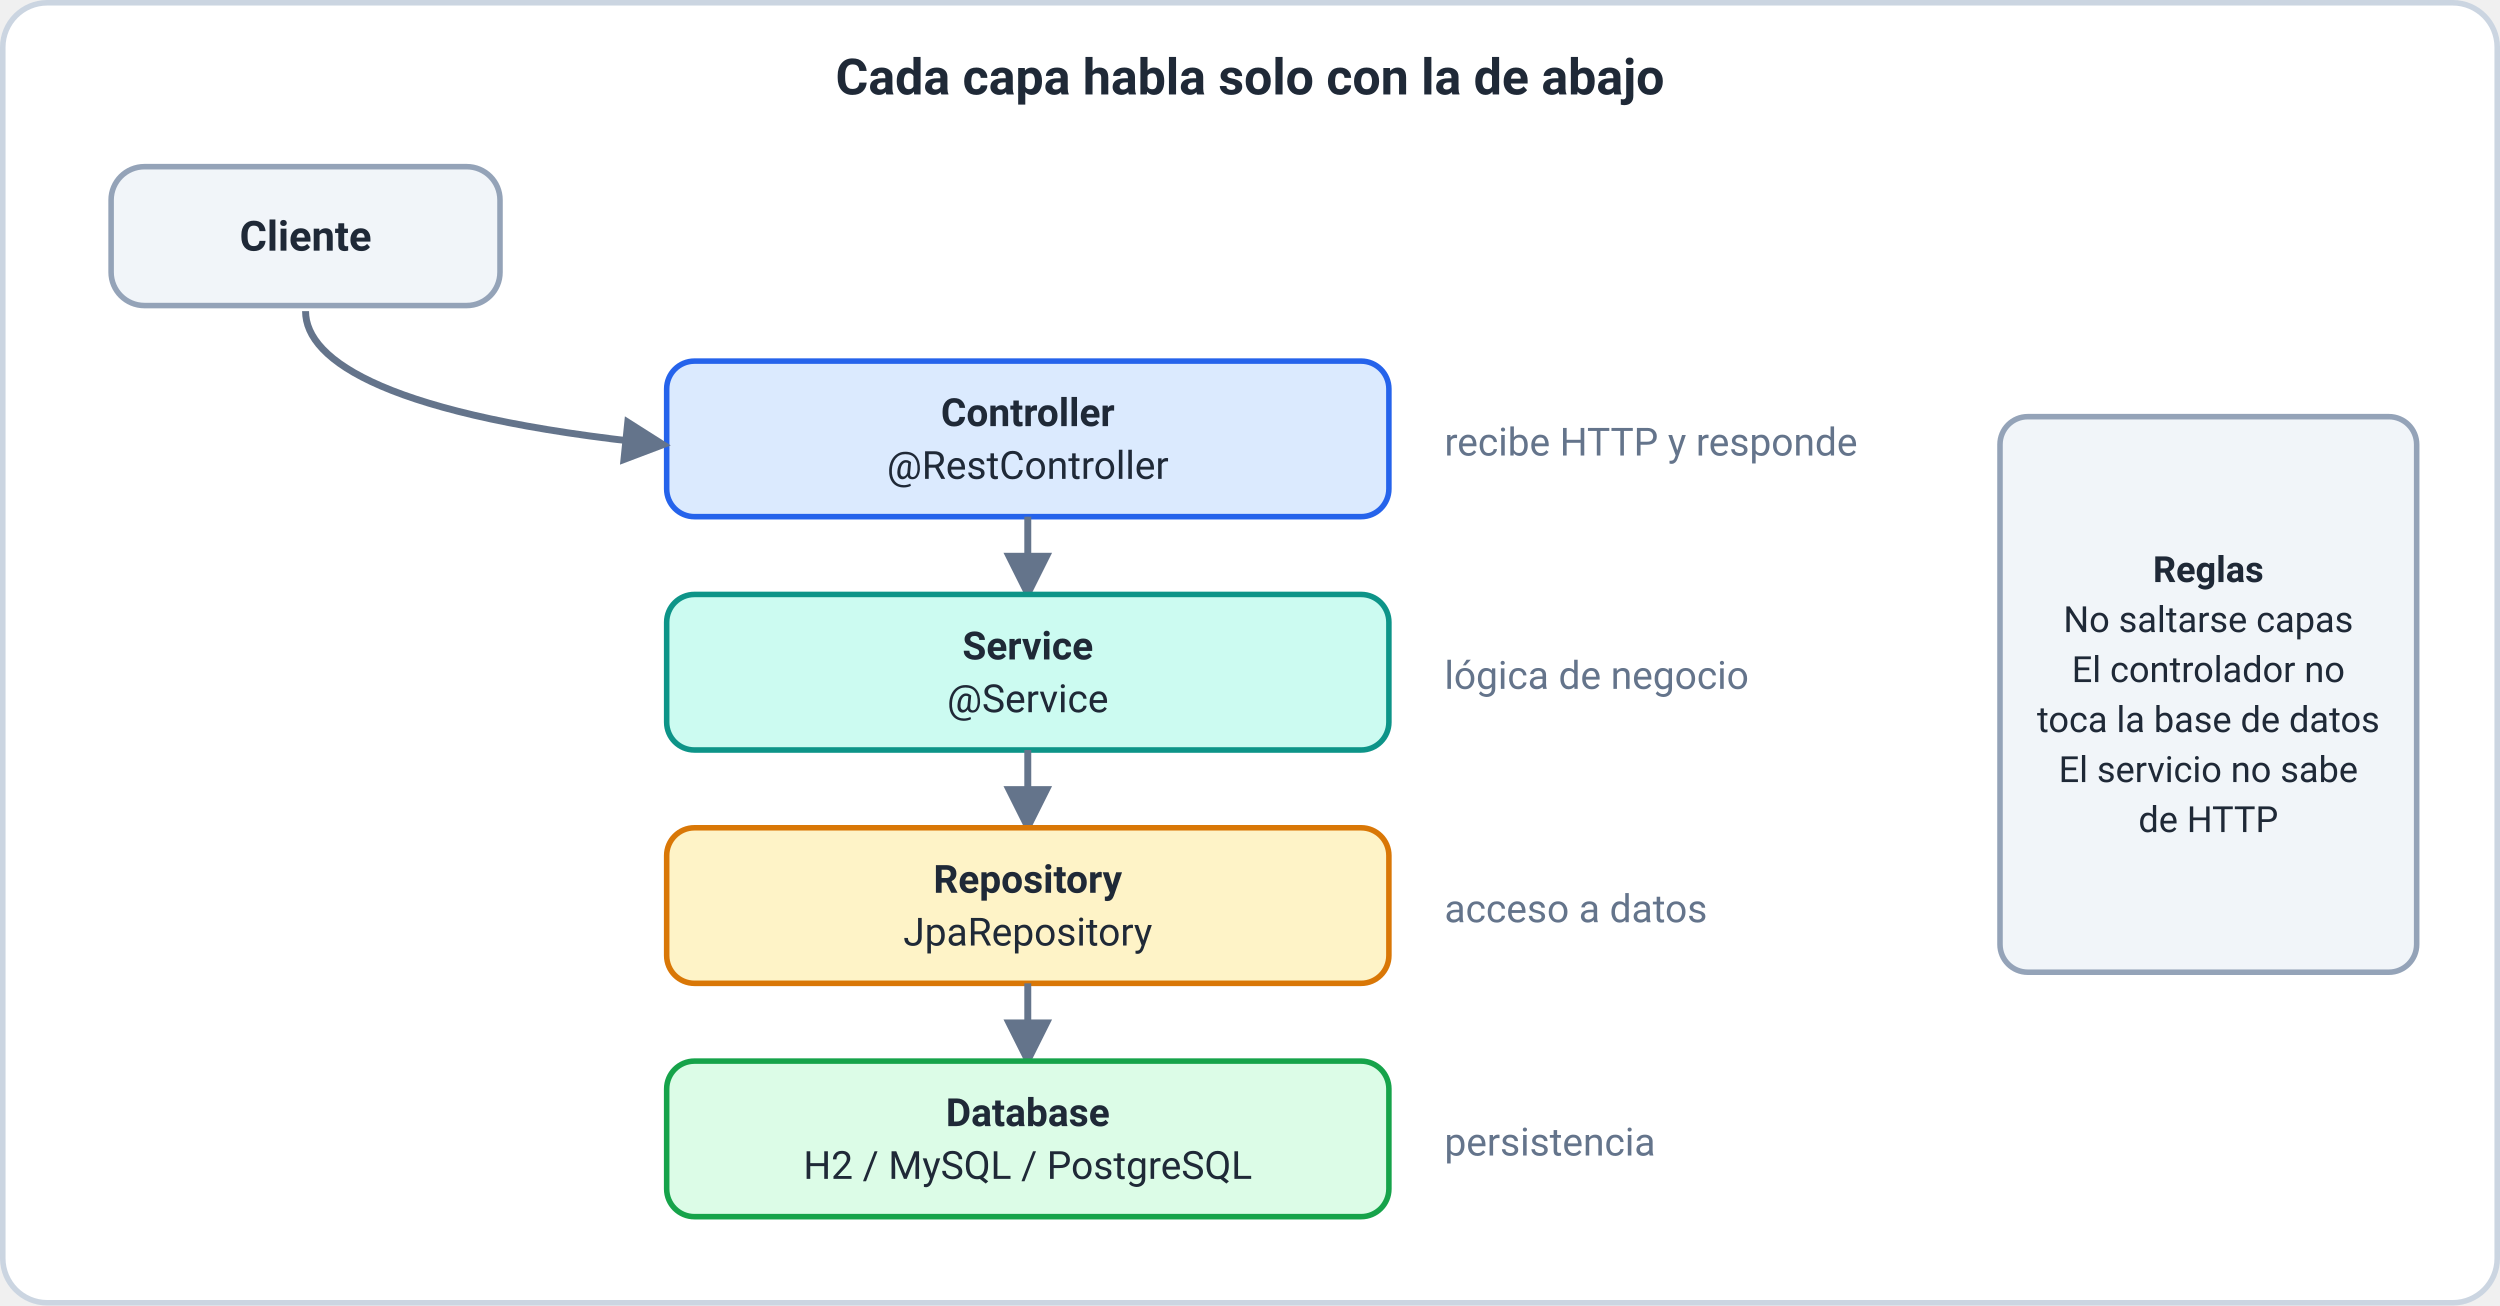
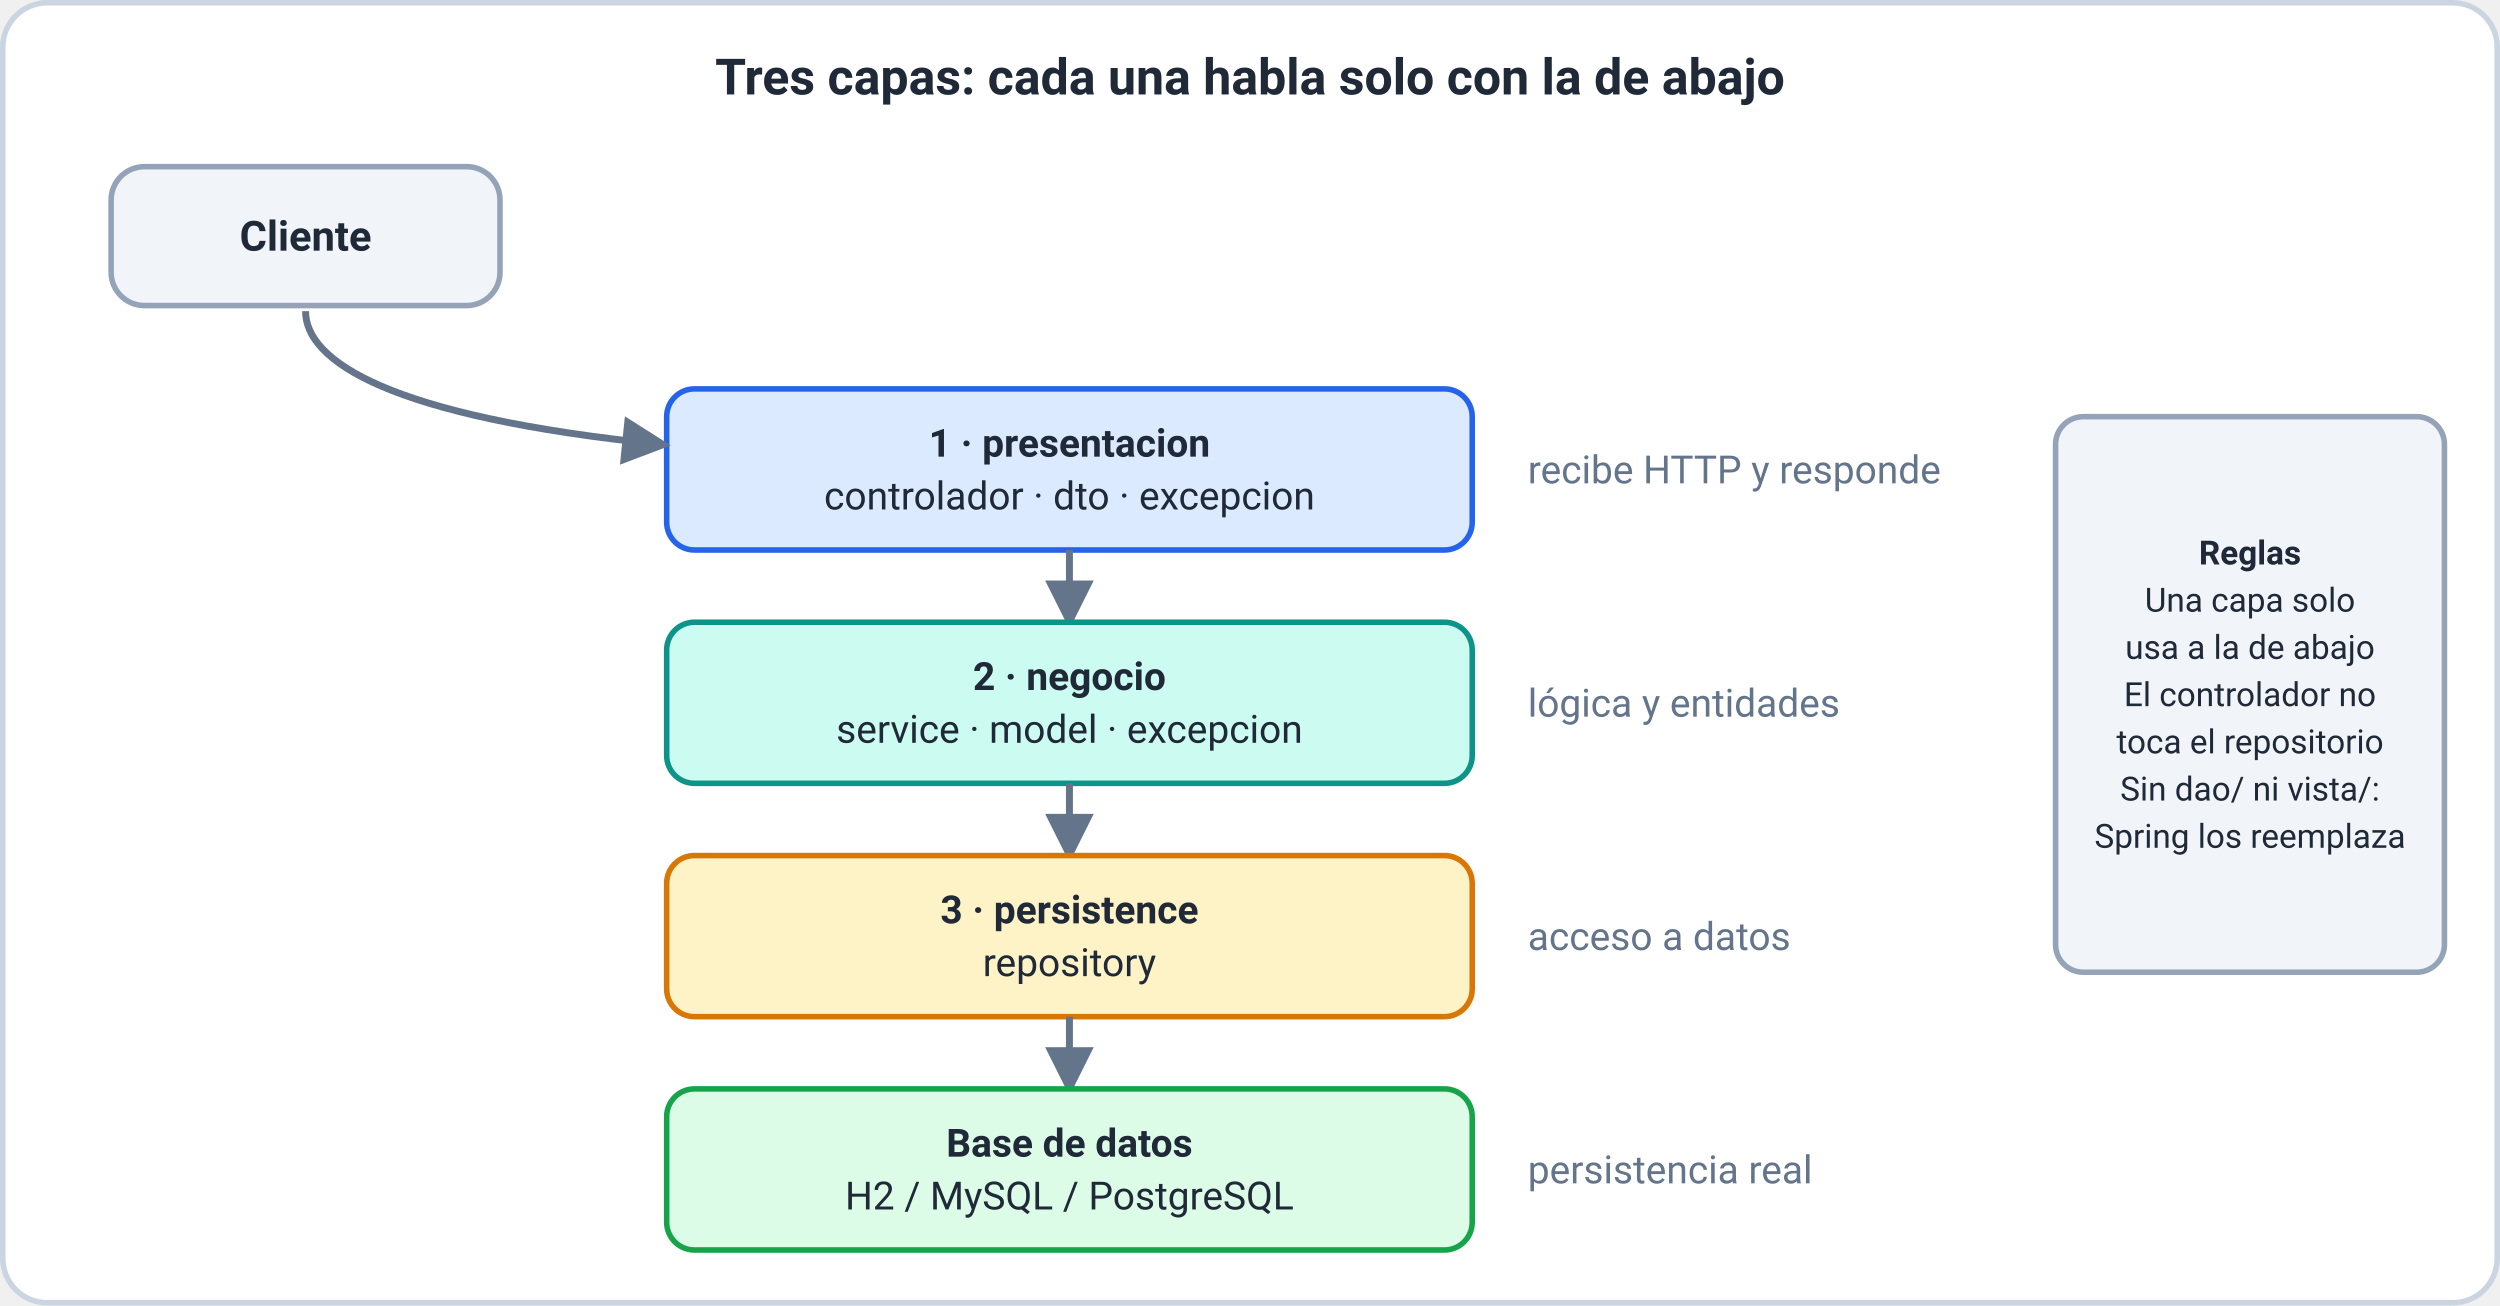
<svg xmlns="http://www.w3.org/2000/svg" viewBox="0 0 900 470" width="900" height="470" role="img" aria-labelledby="t d" font-family="system-ui, -apple-system, Segoe UI, Roboto, Helvetica, Arial, sans-serif">
  <defs>
    <marker id="ah" viewBox="0 0 10 10" refX="8" refY="5" markerWidth="7" markerHeight="7" orient="auto-start-reverse">
      <path d="M0 0L10 5L0 10z" fill="#64748b" />
    </marker>
  </defs>
  <rect x="1" y="1" width="898" height="468" rx="16" fill="#ffffff" stroke="#cbd5e1" stroke-width="2" />
-   <text x="450.0" y="34" text-anchor="middle" font-size="18" font-weight="700" fill="#1f2937">Cada capa habla solo con la de abajo</text>
+   <text x="450.0" y="34" text-anchor="middle" font-size="18" font-weight="700" fill="#1f2937">Tres capas: cada una habla solo con la de abajo</text>
  <rect x="40" y="60" width="140" height="50" rx="12" fill="#f1f5f9" stroke="#94a3b8" stroke-width="2" />
  <text x="110.0" y="90.25" text-anchor="middle" font-size="15" font-weight="700" fill="#1f2937">Cliente</text>
-   <rect x="240" y="130" width="260" height="56" rx="10" fill="#dbeafe" stroke="#2563eb" stroke-width="2" />
-   <text x="370.0" y="153.4" text-anchor="middle" font-size="14" font-weight="700" fill="#1f2937">Controller</text>
-   <text x="370.0" y="172.4" text-anchor="middle" font-size="14" font-weight="400" fill="#1f2937">@RestController</text>
-   <text x="520" y="164" text-anchor="start" font-size="14" font-weight="400" fill="#64748b">recibe HTTP y responde</text>
-   <path d="M370 186 V213" fill="none" stroke="#64748b" stroke-width="2.5" marker-end="url(#ah)" />
-   <rect x="240" y="214" width="260" height="56" rx="10" fill="#ccfbf1" stroke="#0d9488" stroke-width="2" />
-   <text x="370.0" y="237.4" text-anchor="middle" font-size="14" font-weight="700" fill="#1f2937">Service</text>
-   <text x="370.0" y="256.4" text-anchor="middle" font-size="14" font-weight="400" fill="#1f2937">@Service</text>
-   <text x="520" y="248" text-anchor="start" font-size="14" font-weight="400" fill="#64748b">lógica de negocio</text>
-   <path d="M370 270 V297" fill="none" stroke="#64748b" stroke-width="2.5" marker-end="url(#ah)" />
-   <rect x="240" y="298" width="260" height="56" rx="10" fill="#fef3c7" stroke="#d97706" stroke-width="2" />
-   <text x="370.0" y="321.4" text-anchor="middle" font-size="14" font-weight="700" fill="#1f2937">Repository</text>
-   <text x="370.0" y="340.4" text-anchor="middle" font-size="14" font-weight="400" fill="#1f2937">JpaRepository</text>
-   <text x="520" y="332" text-anchor="start" font-size="14" font-weight="400" fill="#64748b">acceso a datos</text>
-   <path d="M370 354 V381" fill="none" stroke="#64748b" stroke-width="2.5" marker-end="url(#ah)" />
-   <rect x="240" y="382" width="260" height="56" rx="10" fill="#dcfce7" stroke="#16a34a" stroke-width="2" />
-   <text x="370.0" y="405.4" text-anchor="middle" font-size="14" font-weight="700" fill="#1f2937">Database</text>
-   <text x="370.0" y="424.4" text-anchor="middle" font-size="14" font-weight="400" fill="#1f2937">H2 / MySQL / PostgreSQL</text>
-   <text x="520" y="416" text-anchor="start" font-size="14" font-weight="400" fill="#64748b">persistencia</text>
+   <rect x="240" y="140" width="290" height="58" rx="10" fill="#dbeafe" stroke="#2563eb" stroke-width="2" />
+   <text x="385.0" y="164.4" text-anchor="middle" font-size="14" font-weight="700" fill="#1f2937">1 · presentacion</text>
+   <text x="385.0" y="183.4" text-anchor="middle" font-size="14" font-weight="400" fill="#1f2937">controlador · dto · excepcion</text>
+   <text x="550" y="174" text-anchor="start" font-size="14" font-weight="400" fill="#64748b">recibe HTTP y responde</text>
+   <path d="M385 198 V223" fill="none" stroke="#64748b" stroke-width="2.5" marker-end="url(#ah)" />
+   <rect x="240" y="224" width="290" height="58" rx="10" fill="#ccfbf1" stroke="#0d9488" stroke-width="2" />
+   <text x="385.0" y="248.4" text-anchor="middle" font-size="14" font-weight="700" fill="#1f2937">2 · negocio</text>
+   <text x="385.0" y="267.4" text-anchor="middle" font-size="14" font-weight="400" fill="#1f2937">service · model · excepcion</text>
+   <text x="550" y="258" text-anchor="start" font-size="14" font-weight="400" fill="#64748b">lógica y entidades</text>
+   <path d="M385 282 V307" fill="none" stroke="#64748b" stroke-width="2.5" marker-end="url(#ah)" />
+   <rect x="240" y="308" width="290" height="58" rx="10" fill="#fef3c7" stroke="#d97706" stroke-width="2" />
+   <text x="385.0" y="332.4" text-anchor="middle" font-size="14" font-weight="700" fill="#1f2937">3 · persistence</text>
+   <text x="385.0" y="351.4" text-anchor="middle" font-size="14" font-weight="400" fill="#1f2937">repository</text>
+   <text x="550" y="342" text-anchor="start" font-size="14" font-weight="400" fill="#64748b">acceso a datos</text>
+   <path d="M385 366 V391" fill="none" stroke="#64748b" stroke-width="2.5" marker-end="url(#ah)" />
+   <rect x="240" y="392" width="290" height="58" rx="10" fill="#dcfce7" stroke="#16a34a" stroke-width="2" />
+   <text x="385.0" y="416.4" text-anchor="middle" font-size="14" font-weight="700" fill="#1f2937">Base de datos</text>
+   <text x="385.0" y="435.4" text-anchor="middle" font-size="14" font-weight="400" fill="#1f2937">H2 / MySQL / PostgreSQL</text>
+   <text x="550" y="426" text-anchor="start" font-size="14" font-weight="400" fill="#64748b">persistencia real</text>
  <path d="M110 112 C110 130 140 150 238 160" fill="none" stroke="#64748b" stroke-width="2.5" marker-end="url(#ah)" />
-   <rect x="720" y="150" width="150" height="200" rx="10" fill="#f1f5f9" stroke="#94a3b8" stroke-width="2" />
-   <text x="795.0" y="209.55" text-anchor="middle" font-size="13" font-weight="700" fill="#1f2937">Reglas</text>
-   <text x="795.0" y="227.55" text-anchor="middle" font-size="13" font-weight="400" fill="#1f2937">No saltarse capas</text>
-   <text x="795.0" y="245.55" text-anchor="middle" font-size="13" font-weight="400" fill="#1f2937">El controlador no</text>
-   <text x="795.0" y="263.55" text-anchor="middle" font-size="13" font-weight="400" fill="#1f2937">toca la base de datos</text>
-   <text x="795.0" y="281.55" text-anchor="middle" font-size="13" font-weight="400" fill="#1f2937">El servicio no sabe</text>
-   <text x="795.0" y="299.55" text-anchor="middle" font-size="13" font-weight="400" fill="#1f2937">de HTTP</text>
+   <rect x="740" y="150" width="140" height="200" rx="10" fill="#f1f5f9" stroke="#94a3b8" stroke-width="2" />
+   <text x="810.0" y="203.2" text-anchor="middle" font-size="12" font-weight="700" fill="#1f2937">Reglas</text>
+   <text x="810.0" y="220.2" text-anchor="middle" font-size="12" font-weight="400" fill="#1f2937">Una capa solo</text>
+   <text x="810.0" y="237.2" text-anchor="middle" font-size="12" font-weight="400" fill="#1f2937">usa a la de abajo</text>
+   <text x="810.0" y="254.2" text-anchor="middle" font-size="12" font-weight="400" fill="#1f2937">El controlador no</text>
+   <text x="810.0" y="271.2" text-anchor="middle" font-size="12" font-weight="400" fill="#1f2937">toca el repositorio</text>
+   <text x="810.0" y="288.2" text-anchor="middle" font-size="12" font-weight="400" fill="#1f2937">Sin dao/ ni vista/:</text>
+   <text x="810.0" y="305.2" text-anchor="middle" font-size="12" font-weight="400" fill="#1f2937">Spring los reemplaza</text>
</svg>
